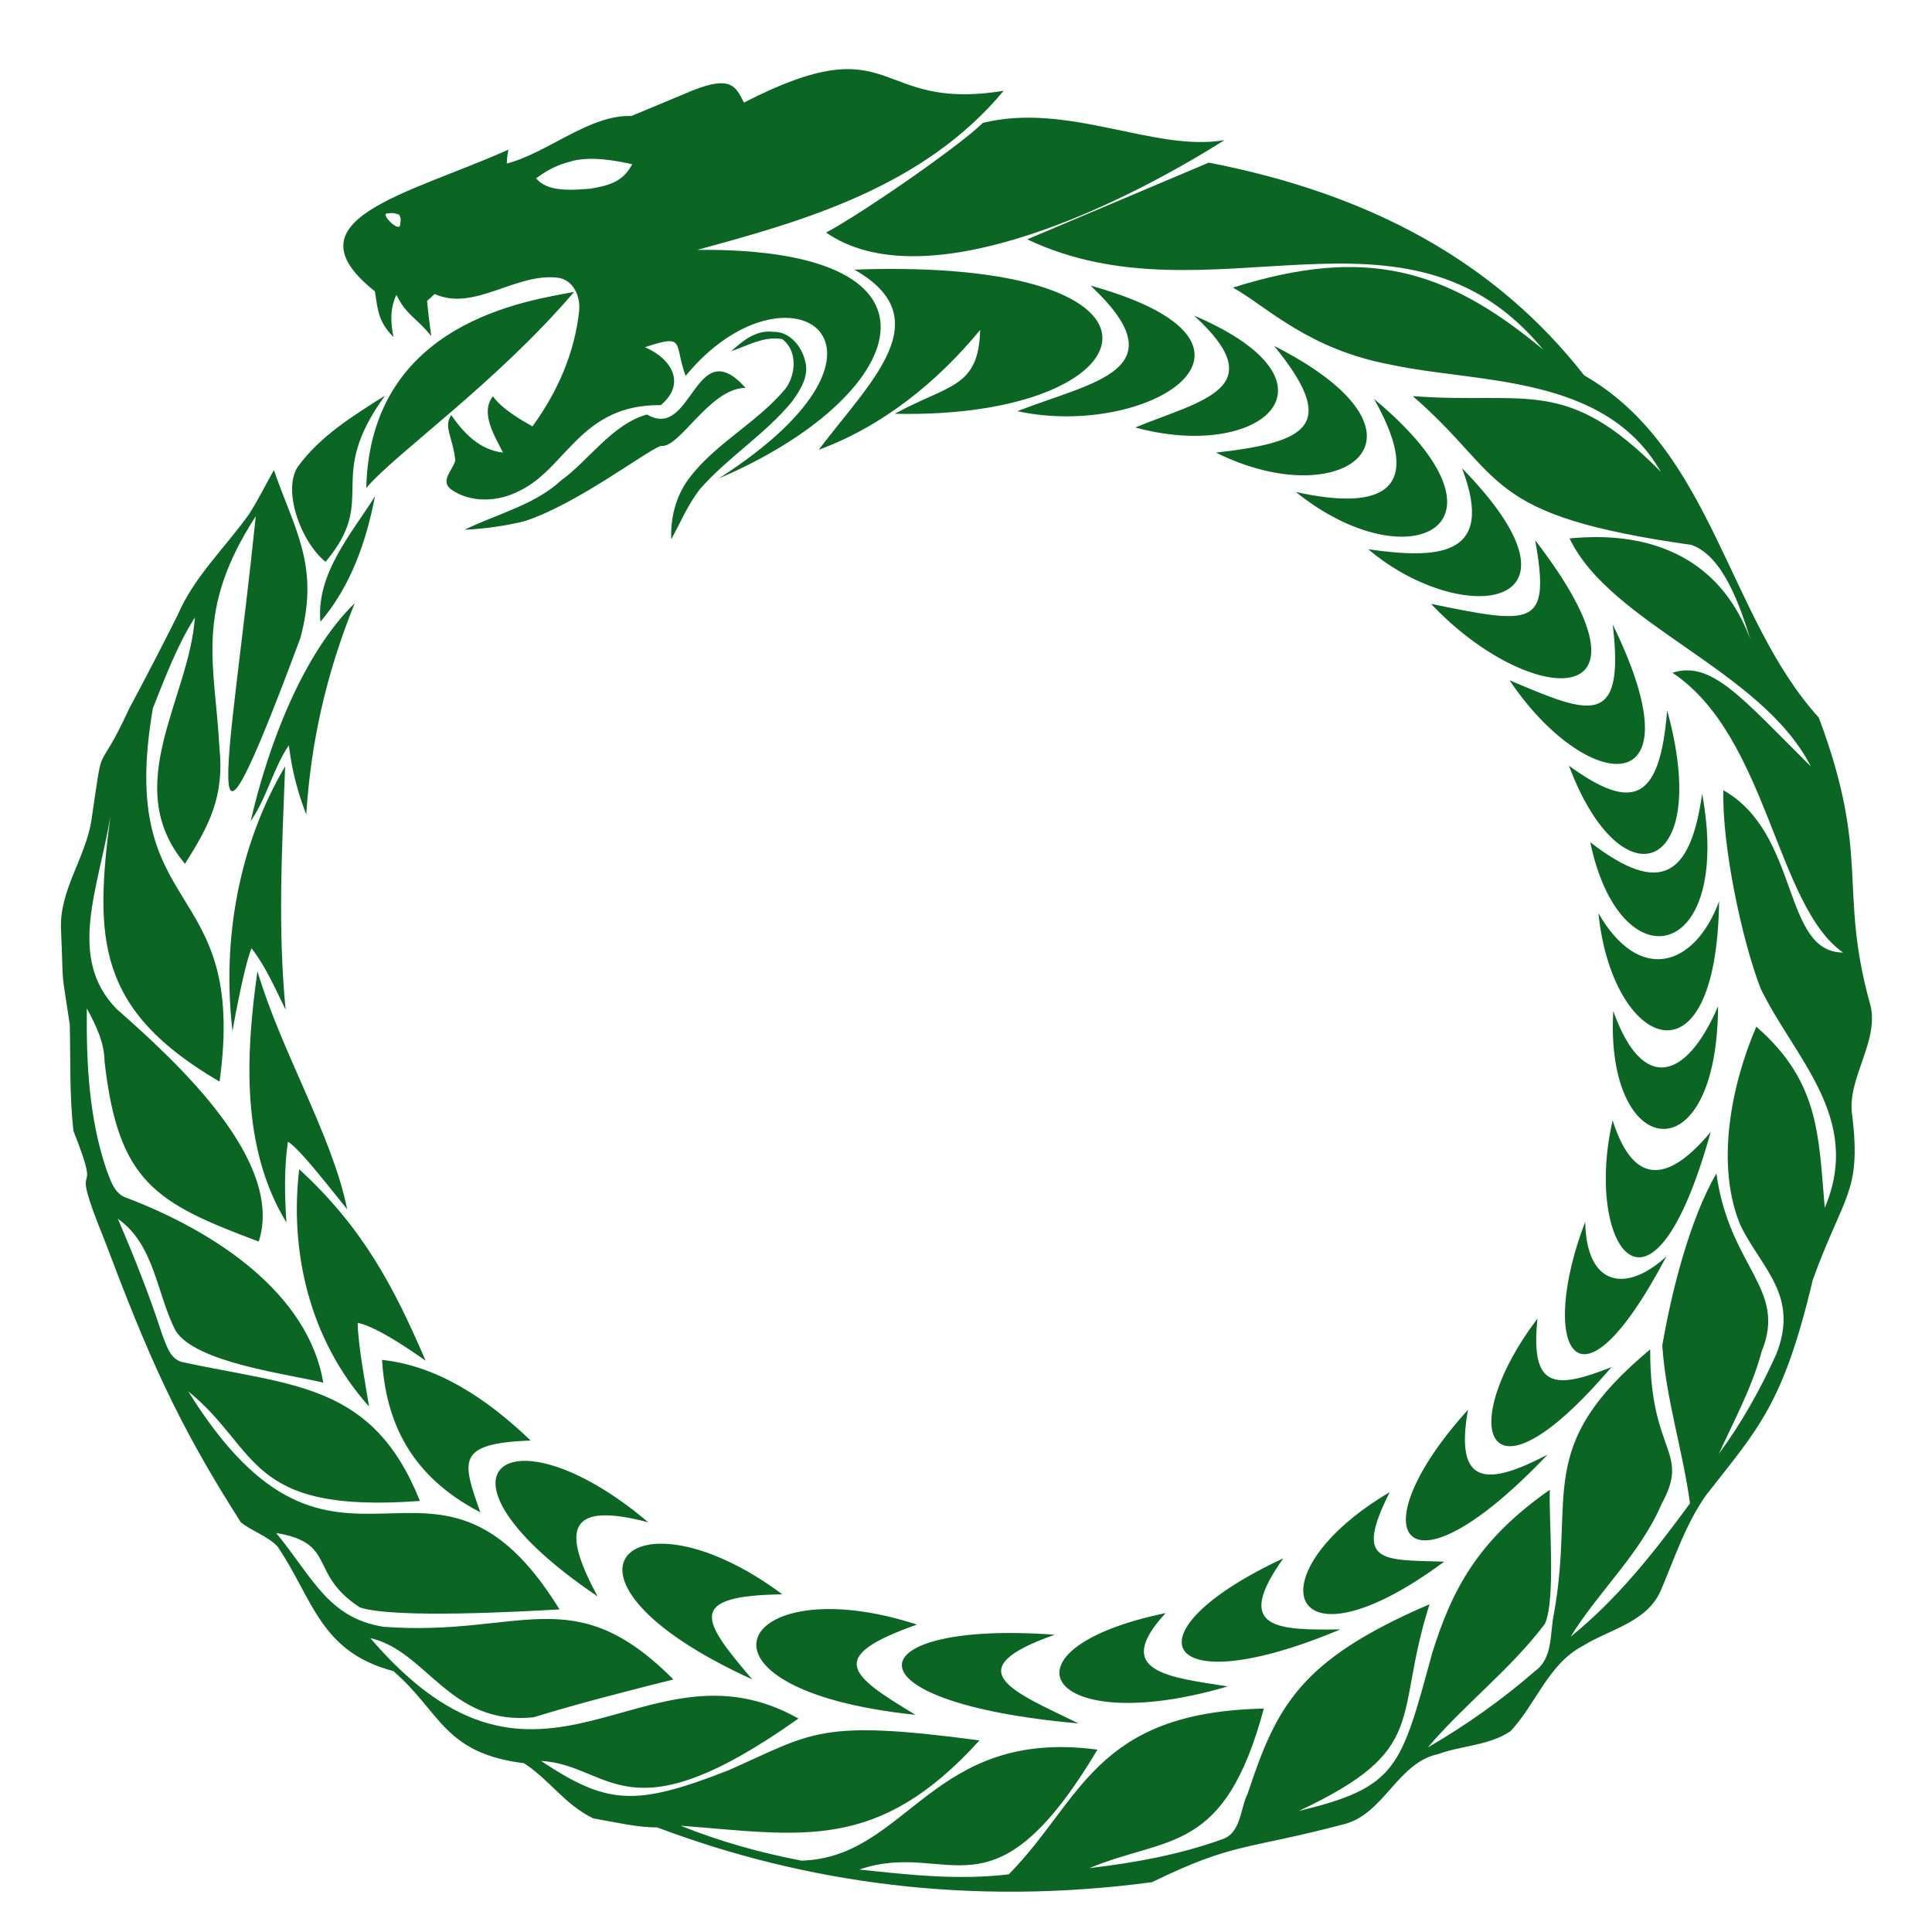
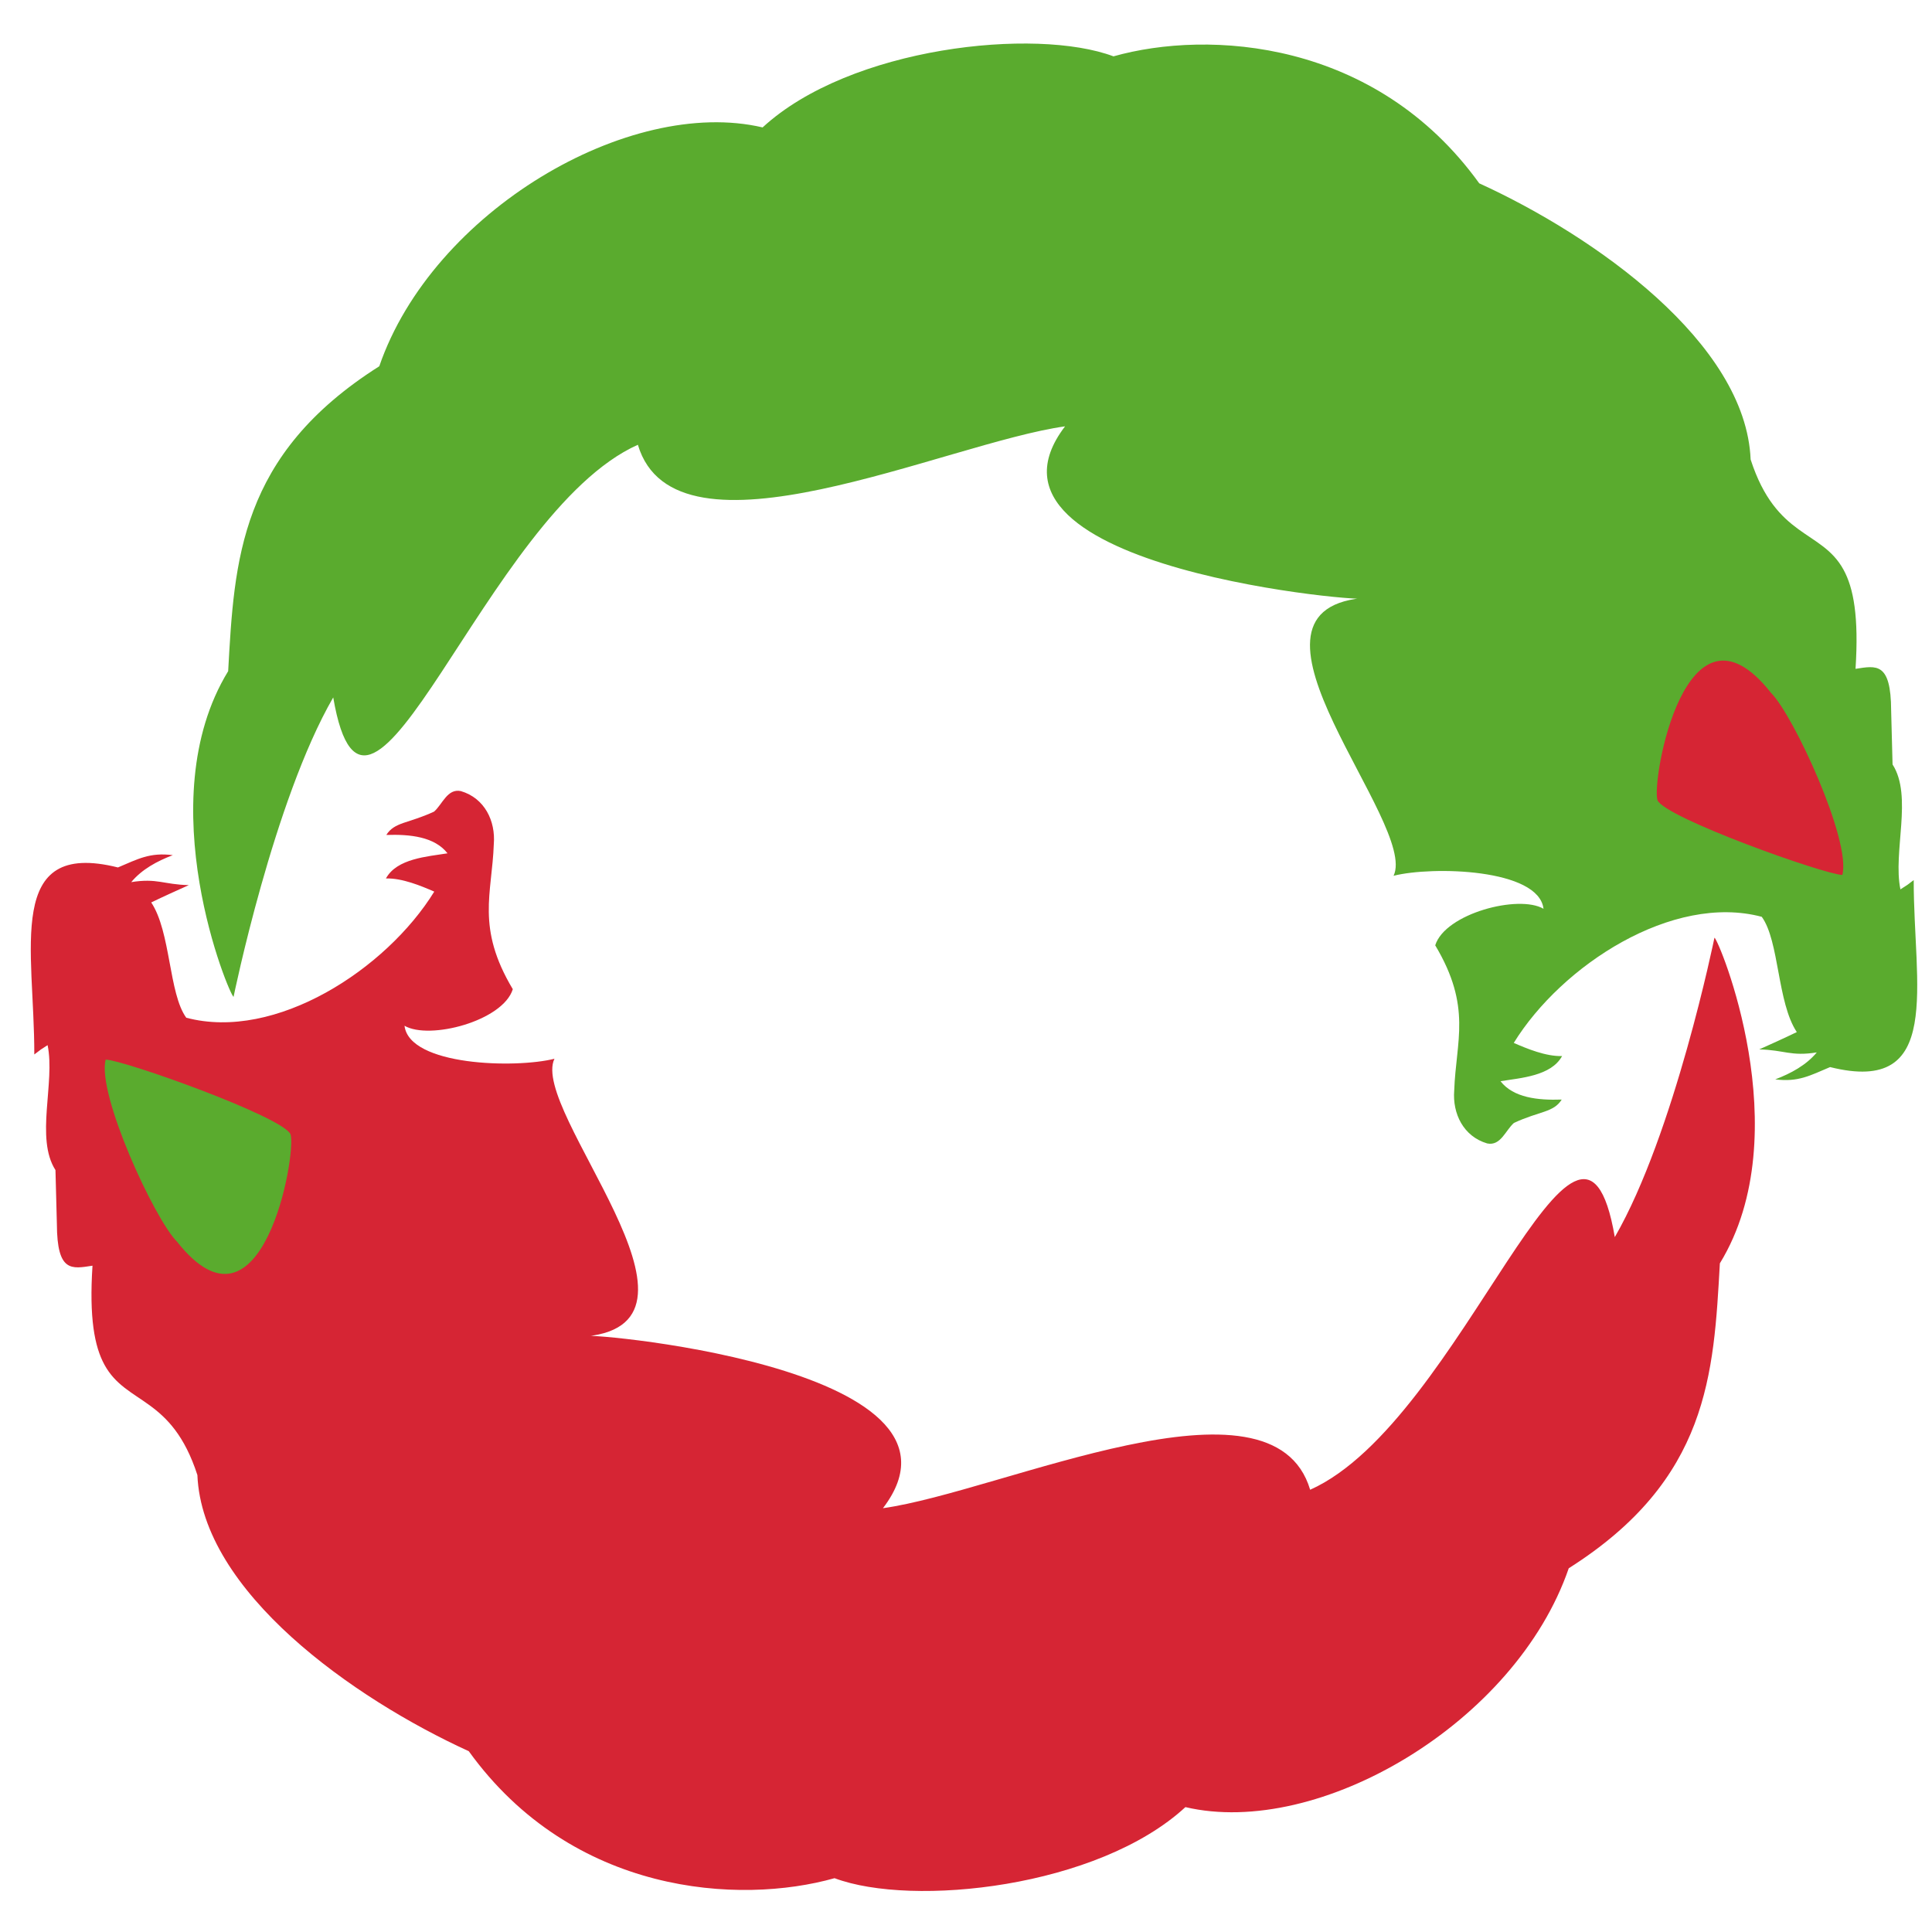
<svg xmlns="http://www.w3.org/2000/svg" version="1.1" id="svg8" width="150" height="150">
-   <defs id="defs44" />
+   <defs id="defs44">
+     <filter style="color-interpolation-filters:sRGB" id="filter1082" x="-0" width="1" y="-0" height="1">
+       <feGaussianBlur stdDeviation="0.019" id="feGaussianBlur1084" />
+     </filter>
+     <filter style="color-interpolation-filters:sRGB" id="filter1082-0" x="-0" width="1" y="-0" height="1">
+       <feGaussianBlur stdDeviation="0.019" id="feGaussianBlur1084-9" />
+     </filter>
+   </defs>
  <g id="layer1">
    <g id="g194" transform="matrix(0.3527778,0,0,0.3527778,-13.85143,0.1537097)">
      <g id="#090909ff" transform="translate(2.945153,-0.2815393)">
-         <path style="fill:#0b6623;stroke-width:0.743" id="path26" d="m 186.887,20.53 c 10.294,-4.521 11.283,-1.8 13.156,1.89 33.957,-17.408 28.102,2.157 57.162,-2.598 -17.716,21.319 -44.404,28.76 -67.43,35.012 59.742,-0.514 46.119,32.677 4.742,50.3 46.134,-29.563 14.975,-49.675 -7.306,-22.563 -2.668,-7.23 0.155,-9.307 -8.948,-6.317 6.104,2.671 9.014,8.15 3.478,12.753 -17.604,-0.206 -20.766,13.905 -31.021,18.825 -4.675,2.482 -10.866,2.832 -15.265,-0.379 -2.244,-1.94 0.55,-4.221 1.078,-6.287 -0.628,-5.343 -2.662,-7.399 -0.899,-9.959 2.735,3.946 6.273,7.685 11.371,8.235 -1.761,-3.575 -5.106,-8.723 -2.2,-12.38 1.873,2.683 5.916,5.052 8.688,6.627 5.47,-7.462 9.357,-16.261 10.293,-25.521 0.305,-3.107 -1.323,-6.845 -4.786,-7.209 -9.208,-1.093 -18.388,7.525 -27.009,3.593 -0.557,0.513 -1.122,1.026 -1.687,1.531 0.245,2.586 0.58,5.158 0.922,7.737 -3.233,-4.08 -5.369,-4.443 -7.673,-9.08 -1.412,2.936 -1.286,6.176 -0.632,9.29 -3.426,-3.463 -3.442,-6.02 -4.101,-10.074 -19.933,-15.83 7.173,-21.27 29.377,-31.165 -0.334,2.304 -0.202,0.709 -0.343,3.035 8.859,-2.244 18.199,-10.793 27.415,-10.451 m -12.582,9.795 c -2.57,0.682 -4.763,1.26 -8.376,3.909 2.329,2.919 7.289,2.692 11.965,2.289 4.9,-0.811 7.298,-1.89 9.186,-5.388 -4.154,-0.87 -8.554,-1.678 -12.776,-0.81 m -41.361,11.687 c -0.963,0.434 2.946,4.259 3.077,2.415 -0.059,-0.55 0.412,-0.925 -0.245,-2.215 -0.795,-0.12 -0.855,-0.502 -2.832,-0.201 z" opacity="1" fill="#090909" />
-         <path style="fill:#0b6623;stroke-width:0.743" id="path28" d="m 252.627,26.89 c 18.861,-4.639 37.885,6.492 53.176,3.79 -25.446,16.072 -66.736,34.868 -87.68,20.343 6.875,-3.567 28.96,-18.686 34.504,-24.133 z" opacity="1" fill="#090909" />
-         <path style="fill:#0b6623;stroke-width:0.743" id="path30" d="m 302.34,35.637 c 35.51,6.89 63.04,21.78 82.628,46.821 28.212,16.175 31.612,53.296 51.646,75.327 11.454,30.667 4.284,37.525 11.168,62.631 2.586,8.346 -5.299,16.835 -3.783,25.196 1.935,16.781 -1.896,17.062 -8.733,35.941 -6.487,27.477 -12.089,32.767 -23.366,47.208 -4.608,6.451 -7.046,14.061 -10.13,21.27 -3.121,6.875 -11.096,8.346 -16.982,11.98 -7.722,3.984 -10.382,12.835 -16.038,18.84 -4.645,3.151 -10.687,3.136 -15.852,5.017 -9.089,1.917 -11.899,13.221 -20.847,15.466 -21.614,5.702 -24.107,3.911 -42.191,12.746 -39.863,5.312 -76.242,0.25 -108.908,-12.055 -4.452,0.022 -9.62,-1.235 -14.071,-1.985 -6.562,-3.263 -9.228,-8.159 -15.226,-12.143 -17.724,-2.181 -18.333,-11.287 -28.769,-20.274 -16.191,-4.292 -17.611,-15.76 -25.469,-27.402 -2.259,-2.363 -5.567,-3.337 -8.101,-5.351 -14.19,-22.206 -20.486,-36.903 -29.981,-62.05 -8.771,-21.59 0.302,-6.066 -6.863,-24.092 -0.866,-7.788 -0.621,-15.535 -0.792,-23.376 -2.051,-13.619 -1.326,-6.961 -1.932,-20.899 -0.424,-8.524 5.247,-15.607 6.644,-23.767 2.933,-19.889 0.809,-8.503 8.413,-25.001 3.634,-6.771 7.172,-13.601 10.613,-20.483 3.619,-8.45 10.487,-14.842 15.733,-22.236 1.999,-3.121 3.634,-6.451 5.448,-9.676 4.533,13.18 10.145,21.028 5.821,36.994 -23.677,63.649 -15.349,27.059 -9.812,-26.827 -13.576,20.968 -8.969,32.484 -8.002,50.878 1.13,10.784 -2.217,17.124 -7.576,25.619 -14.387,-17.148 0.943,-36.326 2.178,-54.209 -3.946,6.206 -6.496,13.132 -9.231,19.918 -8.195,47.326 20.962,36.546 14.666,82.224 -27.142,-15.804 -27.503,-31.501 -24.052,-58.286 -2.623,15.956 -9.574,30.984 1.367,42.28 13.763,12.088 36.974,33.625 31.304,51.208 -22.639,-8.489 -30.939,-12.979 -33.935,-39.666 -0.052,-4.229 -1.94,-8.027 -3.902,-11.638 -0.119,11.951 0.461,24.169 4.355,35.577 0.855,2.178 1.568,4.808 3.865,5.901 20.463,7.692 40.548,21.419 43.827,40.89 -7.425,-1.88 -27.952,-4.318 -32.464,-11.371 -4.266,-8.168 -4.571,-18.929 -12.753,-24.704 3.59,8.361 6.964,16.811 9.758,25.477 0.936,2.274 1.635,5.299 4.348,6.042 24.543,5.324 41.981,4.581 52.373,30.576 -38.37,2.869 -35.208,-11.311 -50.983,-24.118 32.97,53.159 53.748,2.577 81.709,47.987 -7.766,0.446 -36.407,2.079 -43.943,-0.433 -11.511,-7.524 -4.882,-14.119 -18.428,-16.385 8.064,9.774 11.423,18.716 23.641,20.646 30.218,2.271 41.655,-10.703 63.796,11.601 -8.664,2.151 -20.565,5.171 -30.789,8.322 -18.475,1.915 -23.422,-14.598 -35.913,-17.426 38.004,44.369 59.827,-1.644 94.223,17.693 -37.966,26.929 -41.235,10.172 -56.647,9.337 14.529,9.652 20.698,10.122 41.337,2.014 18.563,-8.187 19.656,-11.263 55.15,-6.536 -22.458,24.79 -39.201,20.802 -65.755,18.777 8.569,3.456 17.502,5.938 26.569,7.685 23.484,-0.669 28.53,-29.318 65.147,-24.429 -23.325,39.087 -32.476,19.59 -52.409,26.384 10.895,1.182 21.969,2.386 32.894,1.055 16.11,-16.358 18.812,-35.7 56.129,-36.474 -8.644,32.23 -21.077,27.918 -38.374,35.106 9.795,-1.145 19.643,-2.913 28.94,-6.25 4.481,-1.263 4.184,-6.8 5.901,-10.226 6.327,-19.009 11.296,-29.258 39.999,-41.589 -8.061,25.363 0.289,31.84 -28.747,45.484 21.81,-5.231 22.431,-9.584 29.356,-34.796 4.284,-13.682 9.858,-24.72 25.877,-35.89 -0.312,5.693 1.384,24.222 -1.106,29.535 -7.551,9.996 -17.666,17.658 -25.759,27.186 8.354,-4.853 16.291,-10.457 23.582,-16.796 4.088,-2.913 3.24,-8.502 4.207,-12.813 4.699,-26.183 -4.655,-36.505 21.159,-58.007 -0.118,23.071 8.959,22.269 2.505,34.016 -4.697,10.999 -13.809,19.16 -20.022,29.223 10.293,-8.279 18.506,-18.743 26.272,-29.341 -1.561,-11.661 -5.314,-22.987 -6.094,-34.744 1.984,-11.624 5.983,-27.675 11.906,-37.864 2.878,20.788 15.666,25.273 9.958,39.187 -2.103,7.9 -6.035,15.102 -9.409,22.497 4.987,-6.748 9.097,-14.106 12.553,-21.739 5.323,-13.07 -3.237,-19.078 -7.811,-28.554 -5.515,-13.184 -2.073,-30.767 3.494,-43.713 13.979,12.193 13.682,24.029 15.064,39.878 8.42,-19.804 -6.765,-33.018 -14.14,-48.32 -4.266,-11.178 -8.482,-31.606 -8.177,-43.586 16.951,9.592 12.885,35.685 26.35,35.725 -14.757,-10.285 -16.601,-47.638 -37.556,-61.57 8.574,-2.777 15.173,5.444 30.463,20.615 -10.89,-21.346 -44.047,-31.241 -53.112,-50.194 6.666,-0.547 30.577,-2.597 39.809,22.255 -2.166,-7.013 -5.924,-18.398 -13,-20.82 -46.318,-6.556 -40.627,-14.803 -61.299,-32.738 25.285,1.88 33.664,-4.569 54.573,16.64 C 389.499,82.127 361.524,84.24 342.471,80.12 324.179,76.708 315.314,67.46 307.674,63.135 336.832,53.954 354.404,58.88 375.945,76.795 345.81,40.106 302.671,71.635 262.385,52.523" opacity="1" fill="#090909" />
-         <path style="fill:#0b6623;stroke-width:0.743" id="path40" d="m 224.333,59.182 c 76.994,-2.745 65.65,33.011 8.903,31.727 11.843,-6.482 18.479,-5.612 18.799,-18.454 -9.409,11.453 -21.53,21.241 -35.54,26.383 11.466,-15.146 26.818,-28.888 7.837,-39.656" opacity="1" fill="#090909" />
-         <path style="fill:#0b6623;stroke-width:0.743" id="path42" d="M 162.67,64.087 C 145.526,84.156 123.506,99.516 116.924,107.236 117.83,70.513 152.765,66.01 162.67,64.087 Z" opacity="1" fill="#090909" />
-         <path style="fill:#0b6623;stroke-width:0.743" id="path44" d="m 276.327,62.704 c 46.363,12.882 12.607,33.892 -16.113,27.632 16.542,-6.455 35.996,-8.97 16.113,-27.632 z" opacity="1" fill="#090909" />
-         <path style="fill:#0b6623;stroke-width:0.743" id="path52" d="m 299.106,69.296 c 34.736,14.862 14.768,32.208 -12.939,24.63 14.511,-5.971 30.51,-8.581 12.939,-24.63 z" opacity="1" fill="#090909" />
-         <path style="fill:#0b6623;stroke-width:0.743" id="path54" d="m 197.244,77.145 c 2.549,-2.319 5.492,-4.742 9.253,-4.266 3.597,-0.126 6.265,3.196 7.023,6.429 0.951,3.248 -1.085,6.421 -2.906,8.933 -5.931,7.202 -14.017,12.188 -20.185,19.16 -2.653,3.374 -4.333,7.38 -6.369,11.133 -0.223,-4.63 0.966,-9.297 3.664,-13.088 4.403,-5.993 10.723,-10.011 16.27,-14.84 1.868,-1.627 3.649,-3.346 5.238,-5.263 2.289,-3.166 2.631,-8.376 -0.78,-10.873 -4.028,-0.684 -7.566,1.434 -11.207,2.676 z" opacity="1" fill="#090909" />
-         <path style="fill:#0b6623;stroke-width:0.743" id="path68" d="m 101.765,102.696 c 4.927,-6.837 12.263,-11.356 19.279,-15.778 -13.503,18.628 -1.205,22.438 -13.073,36.573 -5.407,-4.344 -9.453,-15.482 -6.206,-20.795 z" opacity="1" fill="#090909" />
-         <path style="fill:#0b6623;stroke-width:0.743" id="path70" d="m 338.729,87.654 c 33.824,28.183 7.54,40.447 -17.205,20.475 16.867,3.725 29.497,1.347 17.205,-20.475 z" opacity="1" fill="#090909" />
-         <path id="path72" d="m 178.71,91.073 c 10.056,5.909 10.493,-18.39 21.691,-5.861 -7.95,0.03 -14.615,13.554 -18.671,12.752 -3.612,1.402 -18.714,13.001 -30.07,16.615 -4.276,1.026 -8.667,1.65 -13.1,1.855 7.169,-3.505 15.514,-5.494 21.236,-10.854 5.827,-4.12 11.349,-12.483 18.913,-14.507 z" opacity="1" fill="#090909" style="fill:#0b6623;stroke-width:0.963" />
-         <path style="fill:#0b6623;stroke-width:0.743" id="path78" d="m 358.077,102.885 c 30.75,31.45 0.036,35.268 -20.624,17.852 15.055,2.107 28.177,1.922 20.624,-17.852 z" opacity="1" fill="#090909" />
-         <path style="fill:#0b6623;stroke-width:0.743" id="path80" d="m 118.844,109.065 c -1.88,9.885 -5.366,19.881 -12.01,27.61 -0.977,-10.633 6.99,-19.546 12.01,-27.61 z" opacity="1" fill="#090909" />
-         <path style="fill:#0b6623;stroke-width:0.743" id="path86" d="m 374.186,118.753 c 30.009,38.95 -1.463,36.796 -22.913,13.994 22.395,4.599 26.35,5.235 22.913,-13.994 z" opacity="1" fill="#090909" />
-         <path style="fill:#0b6623;stroke-width:0.743" id="path90" d="m 114.385,132.595 c -6.438,15.991 -9.649,30.851 -10.665,46.494 -2.803,-7.189 -3.409,-12.28 -3.85,-15.198 -3.456,5.098 -4.834,11.612 -8.379,16.659 3.882,-16.879 11.492,-36.805 22.893,-47.955 z" opacity="1" fill="#090909" />
-         <path style="fill:#0b6623;stroke-width:0.743" id="path92" d="m 391.242,137.274 c 19.633,40.16 -5.951,37.263 -22.697,12.292 17.12,7.209 25.536,11.146 22.697,-12.292 z" opacity="1" fill="#090909" />
-         <path style="fill:#0b6623;stroke-width:0.743" id="path102" d="m 403.228,156.175 c 9.91,36.059 -10.124,42.807 -21.62,12.188 14.07,10.223 20.04,7.792 21.62,-12.188 z" opacity="1" fill="#090909" />
-         <path style="fill:#0b6623;stroke-width:0.743" id="path110" d="m 87.51,226.976 c -2.386,-20.037 1.256,-41.017 11.564,-58.475 -0.684,17.844 -1.65,35.74 0.111,53.562 -2.304,-4.615 -4.318,-9.416 -7.514,-13.519 -1.7,3.945 -4.622,20.245 -4.162,18.431 z" opacity="1" fill="#090909" />
-         <path style="fill:#0b6623;stroke-width:0.743" id="path112" d="m 410.932,174.528 c 6.785,37.021 -18.075,42.126 -24.63,10.672 15.706,12.176 22.107,7.15 24.63,-10.672 z" opacity="1" fill="#090909" />
-         <path style="fill:#0b6623;stroke-width:0.743" id="path118" d="m 414.662,198.217 c -0.606,42.472 -23.584,32.149 -26.554,2.616 9.052,15.736 21.208,11.761 26.554,-2.616 z" opacity="1" fill="#090909" />
-         <path style="fill:#0b6623;stroke-width:0.743" id="path122" d="m 99.355,268.903 c -10.032,-16.478 -8.97,-37.004 -6.375,-55.319 5.197,17.631 16.482,36.216 19.751,52.397 -4.137,-5.065 -10.449,-13.311 -13.046,-14.869 -0.856,5.907 -0.716,11.855 -0.33,17.792 z" opacity="1" fill="#090909" />
-         <path style="fill:#0b6623;stroke-width:0.743" id="path124" d="m 391.37,222.341 c 6.449,18.19 16.112,15.185 23.061,-1.035 -0.184,37.595 -24.94,34.033 -23.061,1.035 z" opacity="1" fill="#090909" />
-         <path style="fill:#0b6623;stroke-width:0.743" id="path128" d="m 391.234,246.417 c 4.797,15.202 12.796,13.121 21.581,2.53 -13.318,47.872 -27.87,24.462 -21.581,-2.53 z" opacity="1" fill="#090909" />
-         <path style="fill:#0b6623;stroke-width:0.743" id="path132" d="m 385.196,268.725 c 0.219,14.326 9.118,15.762 17.889,7.595 -20.26,38.428 -28.092,18.908 -17.889,-7.595 z" opacity="1" fill="#090909" />
-         <path id="path134" d="m 102.171,257.17 c 14.008,12.879 20.791,25.808 27.817,42.136 -4.817,-3.373 -11.073,-7.525 -14.956,-8.326 0.113,5.224 1.77,13.704 2.511,18.425 -13.353,-14.923 -17.486,-34.522 -15.372,-52.235 z" opacity="1" fill="#090909" style="fill:#0b6623;stroke-width:0.912" />
-         <path style="fill:#0b6623;stroke-width:0.743" id="path142" d="m 374.694,290.031 c -1.613,15.491 3.773,15.638 16.269,10.695 -28.35,33.28 -34.072,12.682 -16.269,-10.695 z" opacity="1" fill="#090909" />
-         <path style="fill:#0b6623;stroke-width:0.743" id="path146" d="m 359.398,310.106 c -3.088,17.181 4.624,16.614 17.502,9.877 -31.907,33.64 -42.065,17.265 -17.502,-9.877 z" opacity="1" fill="#090909" />
-         <path id="path148" d="m 120.401,299.128 c 12.301,1.341 23.133,8.577 32.705,17.758 -16.54,0.596 -15.048,4.501 -11.078,15.788 -15.547,-8.059 -20.799,-20.108 -21.627,-33.546 z" opacity="1" fill="#090909" style="fill:#0b6623;stroke-width:0.758" />
-         <path style="fill:#0b6623;stroke-width:0.743" id="path154" d="m 342.171,328.237 c -7.942,15.81 -1.739,14.861 11.99,15.302 -35.017,25.905 -42.294,2.568 -11.99,-15.302 z" opacity="1" fill="#090909" />
-         <path style="fill:#0b6623;stroke-width:0.743" id="path158" d="m 178.995,334.88 c -17.813,-4.691 -19.146,1.542 -11.149,16.313 -40.631,-27.451 -19.551,-42.341 11.149,-16.313 z" opacity="1" fill="#090909" />
-         <path style="fill:#0b6623;stroke-width:0.743" id="path164" d="m 318.752,342.806 c -11.081,15.561 -1.454,15.839 12.56,15.637 -39.831,16.772 -47.718,0.729 -12.56,-15.637 z" opacity="1" fill="#090909" />
-         <path id="path168" d="m 208.494,350.726 c -21.396,0.32 -17.641,5.777 -6.626,18.724 -49.305,-22.482 -26.588,-43.434 6.626,-18.724 z" opacity="1" fill="#090909" style="fill:#0b6623;stroke-width:0.833" />
-         <path style="fill:#0b6623;stroke-width:0.743" id="path170" d="m 292.848,354.855 c -12.004,13.024 0.88,14.108 13.667,16.142 -40.079,11.785 -52.077,-8.215 -13.667,-16.142 z" opacity="1" fill="#090909" />
-         <path style="fill:#0b6623;stroke-width:0.743" id="path172" d="m 268.437,359.621 c -22.008,7.743 -9.036,12.548 5.271,19.522 -53.104,-4.721 -48.894,-22.745 -5.271,-19.522 z" opacity="1" fill="#090909" />
-         <path fill="#090909" opacity="1" d="m 316.732,75.975 c 38.812,19.69 15.251,37.46 -12.802,23.481 20.36,-2.313 27.035,-6.015 12.802,-23.481 z" id="path70-8" style="fill:#0b6623;stroke-width:0.743" />
-         <path style="fill:#0b6623;stroke-width:0.833" fill="#090909" opacity="1" d="m 238.124,357.389 c -20.181,7.115 -14.884,11.092 -0.32,19.859 -53.898,-5.615 -39.033,-32.709 0.32,-19.859 z" id="path168-7" />
+         <rect style="fill:#5aab2e;fill-opacity:1;stroke-width:3.069" id="rect964-6" width="44.388" height="66.037" x="59.197" y="227.54" ry="0" />
+         <rect style="fill:#d62534;fill-opacity:1;stroke-width:3.069" id="rect964" width="44.388" height="66.037" x="398.408" y="128.231" ry="0" />
+         <path id="path26" style="fill:#5aab2e;fill-opacity:1;stroke-width:0.763;filter:url(#filter1082)" d="m 442.048,125.237 c 2.212,4.04 3.382,10.35 2.637,21.808 4.587,-0.702 7.793,-1.521 7.838,9.151 l 0.312,11.891 c 4.494,6.983 0.022,19.273 1.731,27.493 2.297,-1.473 0.739,-0.436 2.927,-2.046 -0.05,23.103 6.628,47.417 -18.407,41.156 -4.411,1.862 -7.013,3.346 -12.069,2.705 3.454,-1.315 6.801,-3.115 9.145,-5.936 -5.743,0.921 -7.075,-0.53 -12.67,-0.659 2.771,-1.245 5.535,-2.49 8.27,-3.814 -4.329,-6.482 -3.838,-20.045 -7.713,-25.368 -19.623,-5.216 -44.037,10.658 -54.579,27.754 2.846,1.238 7.069,3.005 10.635,2.893 -2.403,4.407 -9.133,4.813 -13.553,5.535 2.852,3.652 8.236,4.221 13.472,4.04 -1.805,2.874 -4.805,2.495 -10.51,5.136 -1.859,1.622 -2.916,5.132 -5.895,4.519 -5.238,-1.548 -7.668,-6.577 -7.253,-11.675 0.378,-10.875 3.949,-18.326 -4.181,-31.926 2.18,-7.012 18.374,-11.236 23.832,-8.043 -1.062,-8.847 -24.463,-9.42 -33.001,-7.263 5.49,-11.401 -38.379,-57.964 -6.953,-61.113 4.691,1.309 -89.63,-6.032 -65.343,-37.801 -26.252,3.675 -85.726,31.916 -94.017,4.057 -33.606,15.018 -59.438,100.112 -67.047,55.605 -13.125,22.703 -21.933,65.894 -21.933,65.894 -0.837,-0.133 -18.783,-42.931 -1.19,-71.67 1.365,-24.362 2.417,-47.572 33.257,-67.106 11.709,-34.059 55,-59.463 84.364,-52.566 19.256,-17.746 60.073,-22.08 77.22,-15.642 20.975,-5.916 57.69,-3.692 80.498,27.945 25.515,11.652 58.67,35.142 59.728,60.779 5.673,17.487 15.584,15.38 20.45,24.268 z m -15.976,27.077 c -18.735,-23.714 -26.355,19.349 -24.973,23.644 1.696,3.881 36.677,16.34 40.687,16.445 1.981,-7.492 -10.707,-35.088 -15.714,-40.089 z" />
+         <path id="path26-3" style="fill:#d62534;fill-opacity:1;stroke-width:0.763;filter:url(#filter1082-0)" d="m 513.467,93.449 c 2.212,4.04 3.382,10.35 2.637,21.808 4.587,-0.702 7.793,-1.521 7.838,9.151 l 0.312,11.891 c 4.494,6.983 0.022,19.273 1.731,27.493 2.297,-1.473 0.739,-0.436 2.927,-2.046 -0.05,23.103 6.628,47.417 -18.407,41.156 -4.411,1.862 -7.013,3.346 -12.069,2.705 3.454,-1.315 6.801,-3.115 9.145,-5.936 -5.743,0.921 -7.075,-0.53 -12.67,-0.659 2.771,-1.245 5.535,-2.49 8.27,-3.814 -4.329,-6.482 -3.838,-20.045 -7.713,-25.368 -19.623,-5.216 -44.037,10.658 -54.579,27.754 2.846,1.238 7.069,3.005 10.635,2.893 -2.403,4.407 -9.133,4.813 -13.553,5.535 2.852,3.652 8.236,4.221 13.472,4.04 -1.805,2.874 -4.805,2.495 -10.51,5.136 -1.859,1.622 -2.916,5.132 -5.895,4.519 -5.238,-1.548 -7.668,-6.577 -7.253,-11.675 0.378,-10.875 3.949,-18.326 -4.181,-31.926 2.18,-7.012 18.374,-11.236 23.832,-8.043 -1.062,-8.847 -24.463,-9.42 -33.001,-7.263 5.49,-11.401 -38.379,-57.964 -6.953,-61.113 4.691,1.309 -89.63,-6.032 -65.343,-37.801 -26.252,3.675 -85.726,31.916 -94.017,4.057 -33.606,15.018 -59.438,100.112 -67.047,55.605 -13.125,22.703 -21.933,65.894 -21.933,65.894 -0.837,-0.133 -18.783,-42.931 -1.19,-71.67 1.365,-24.362 2.417,-47.572 33.257,-67.106 11.709,-34.059 55,-59.463 84.364,-52.566 19.256,-17.746 60.073,-22.08 77.22,-15.642 20.975,-5.916 57.69,-3.692 80.498,27.945 25.515,11.652 58.67,35.142 59.728,60.779 5.673,17.487 15.584,15.38 20.45,24.269 z m -15.976,27.077 c -18.735,-23.714 -26.355,19.349 -24.973,23.644 1.696,3.881 36.677,16.34 40.687,16.445 1.981,-7.492 -10.707,-35.088 -15.714,-40.089 z" transform="rotate(180,286.3899,196.8284)" />
      </g>
    </g>
  </g>
</svg>
